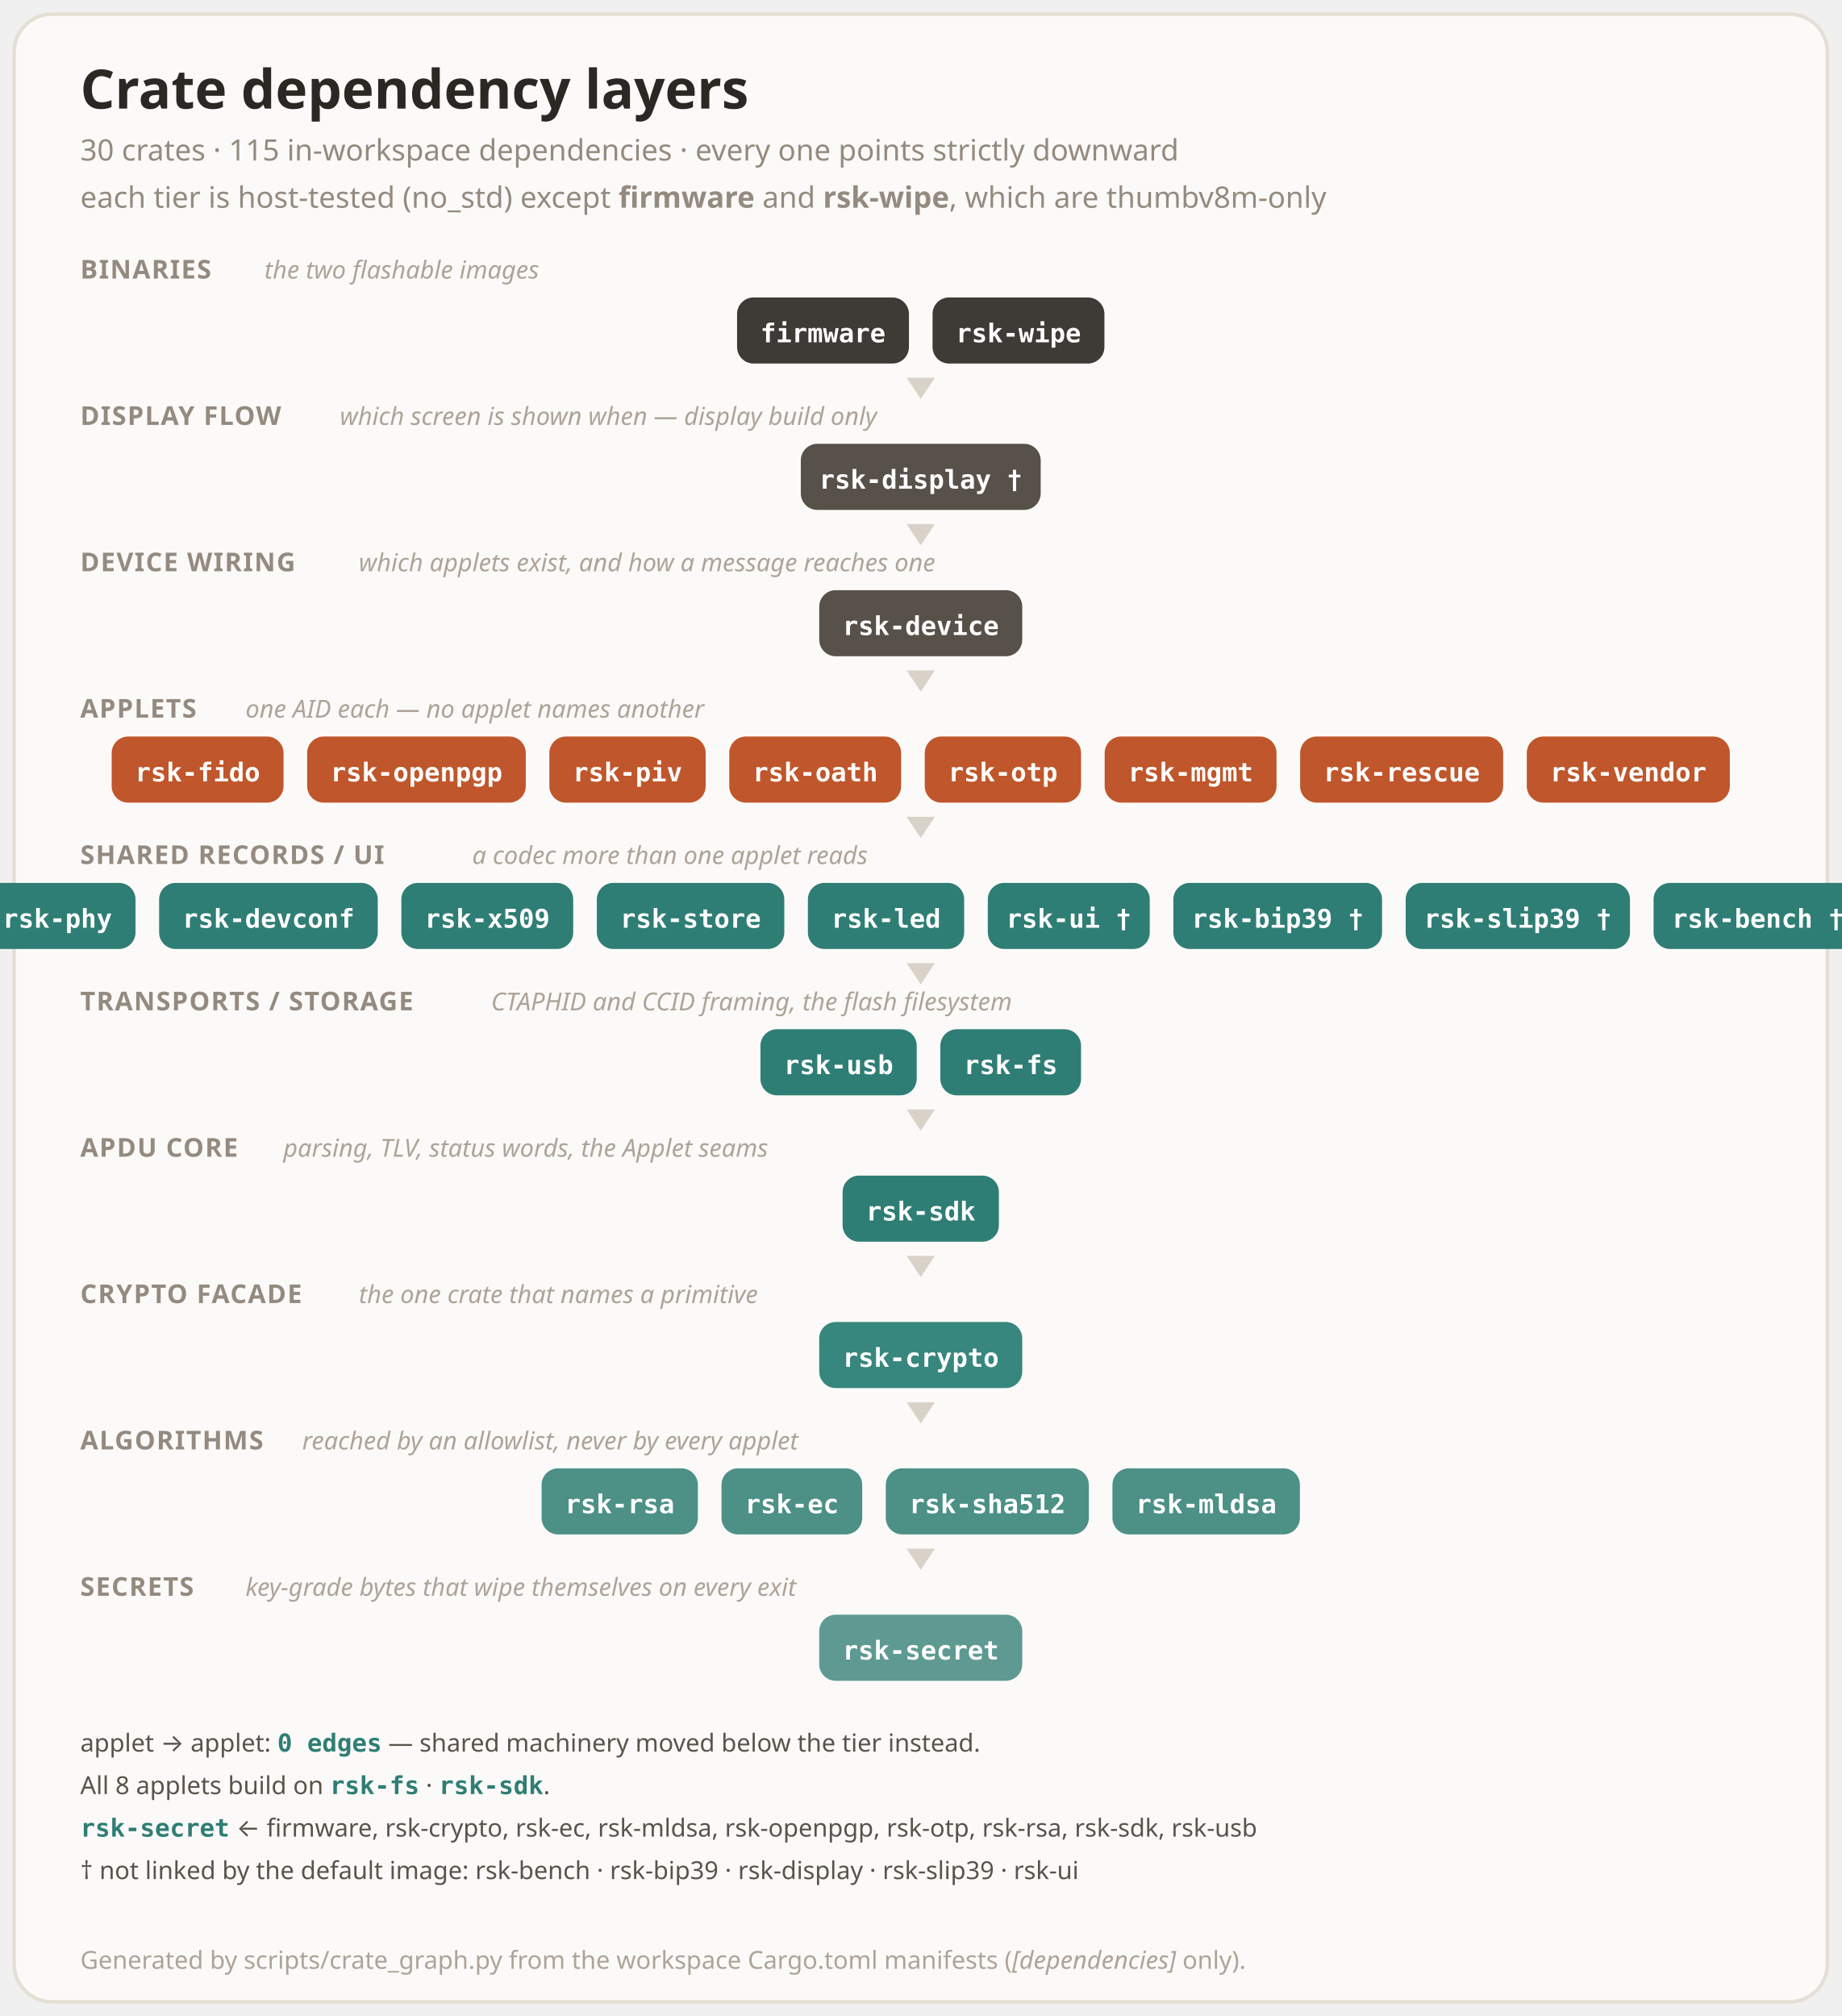
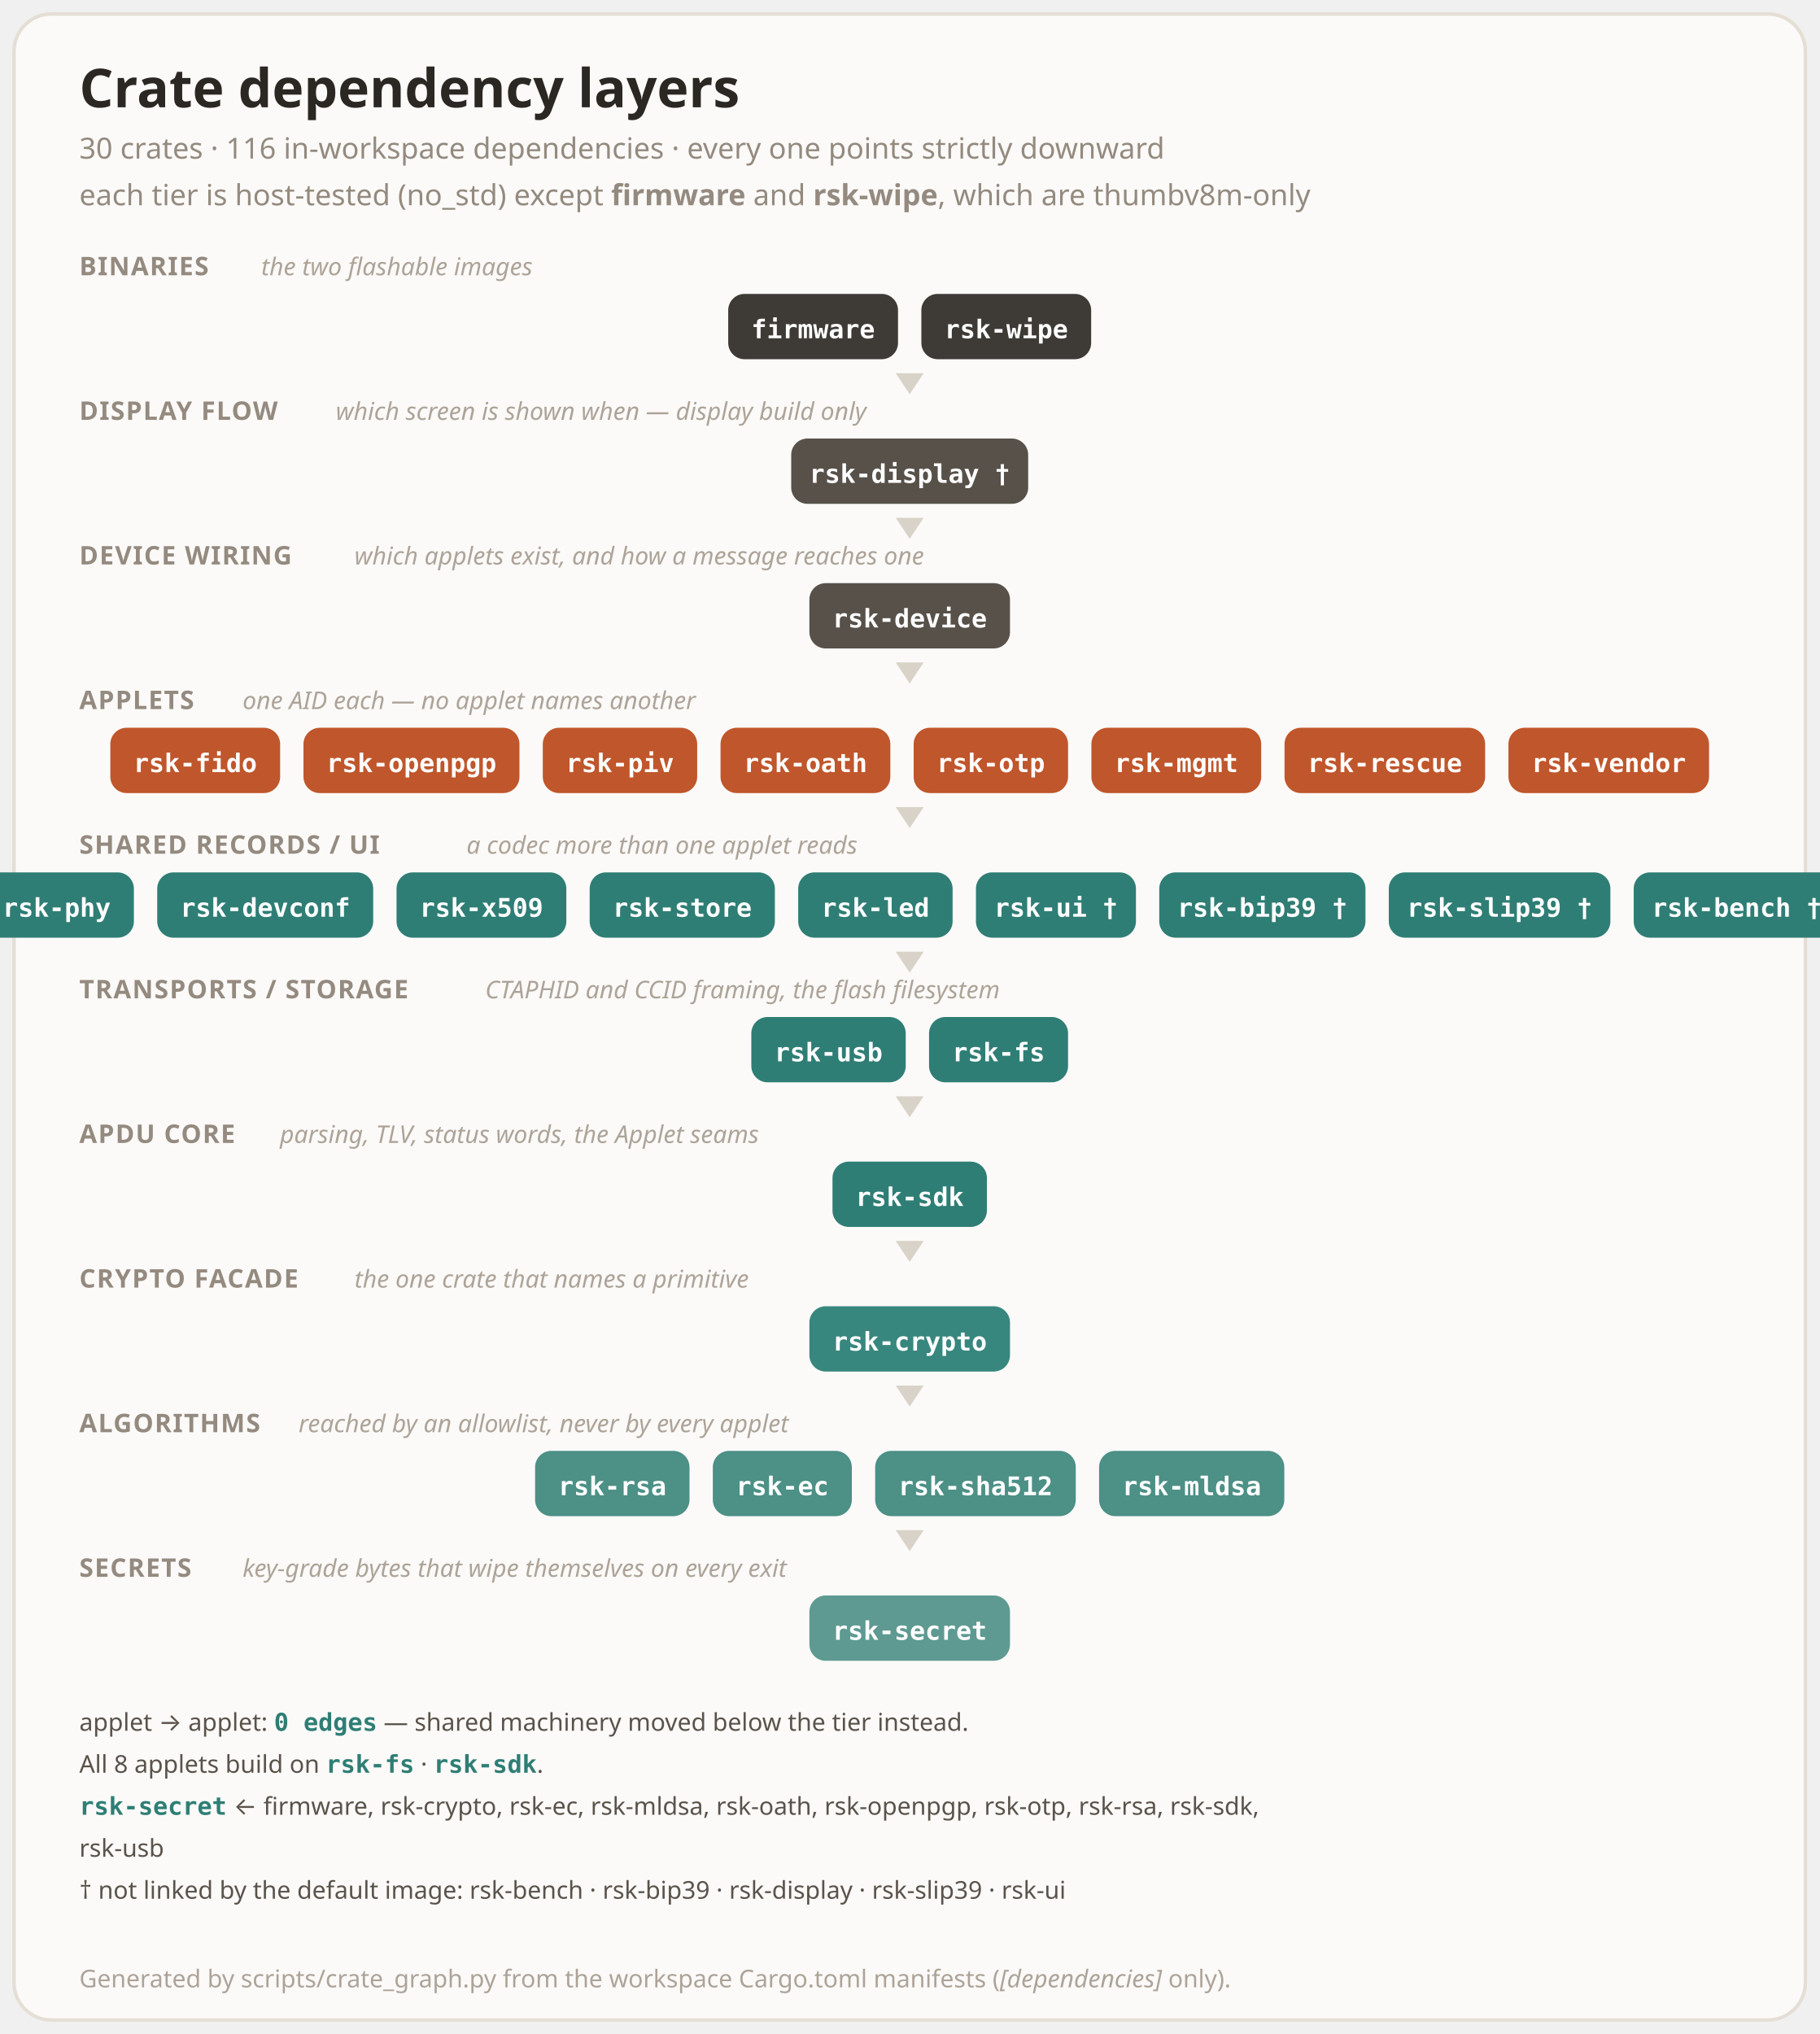
- <svg xmlns="http://www.w3.org/2000/svg" viewBox="0 0 780 854" role="img" aria-labelledby="ttl dsc" font-family="'Segoe UI', system-ui, -apple-system, sans-serif">
+ <svg xmlns="http://www.w3.org/2000/svg" viewBox="0 0 780 872" role="img" aria-labelledby="ttl dsc" font-family="'Segoe UI', system-ui, -apple-system, sans-serif">
  <defs>
    <style>
      .h1{font-size:23px;font-weight:700;fill:#2B2723}
      .sub{font-size:12.5px;fill:#948A7F}
      .sub2{font-size:10.5px;fill:#ADA398;font-style:italic}
      .tier{font-size:11px;font-weight:700;fill:#948A7F;letter-spacing:.5px}
      .node{font-size:11px;font-weight:700;fill:#fff;font-family:'SF Mono','Roboto Mono',ui-monospace,monospace}
      .note{font-size:10.5px;fill:#5A534B}
      .notek{font-family:'SF Mono','Roboto Mono',ui-monospace,monospace;font-weight:700;fill:#2F7E75}
      .arw{fill:#D9D2C8}
      .foot{font-size:10.5px;fill:#ADA398}
    </style>
  </defs>
-   <rect x="6" y="6" width="768" height="842" rx="16" fill="#FBFAF8" stroke="#E4DED5" stroke-width="1.5" />
+   <rect x="6" y="6" width="768" height="860" rx="16" fill="#FBFAF8" stroke="#E4DED5" stroke-width="1.5" />
  <text class="h1" x="34" y="46">Crate dependency layers</text>
-   <text class="sub" x="34" y="68">30 crates · 115 in-workspace dependencies · every one points strictly downward</text>
+   <text class="sub" x="34" y="68">30 crates · 116 in-workspace dependencies · every one points strictly downward</text>
  <text class="sub" x="34" y="88">each tier is host-tested (no_std) except <tspan font-weight="700">firmware</tspan> and <tspan font-weight="700">rsk-wipe</tspan>, which are thumbv8m-only</text>
  <text class="tier" x="34" y="118">BINARIES</text>
  <text class="sub2" x="112" y="118">the two flashable images</text>
  <rect x="312.2" y="126" width="72.8" height="28" rx="7" fill="#3E3A36" />
  <text class="node" x="348.6" y="145" text-anchor="middle">firmware</text>
  <rect x="395.0" y="126" width="72.8" height="28" rx="7" fill="#3E3A36" />
  <text class="node" x="431.4" y="145" text-anchor="middle">rsk-wipe</text>
  <path class="arw" d="M390 160 l6 0 -6 9 -6 -9 z" />
  <text class="tier" x="34" y="180">DISPLAY FLOW</text>
  <text class="sub2" x="144" y="180">which screen is shown when — display build only</text>
  <rect x="339.2" y="188" width="101.6" height="28" rx="7" fill="#57514A" />
  <text class="node" x="390.0" y="207" text-anchor="middle">rsk-display †</text>
  <path class="arw" d="M390 222 l6 0 -6 9 -6 -9 z" />
  <text class="tier" x="34" y="242">DEVICE WIRING</text>
  <text class="sub2" x="152" y="242">which applets exist, and how a message reaches one</text>
  <rect x="347.0" y="250" width="86.0" height="28" rx="7" fill="#57514A" />
  <text class="node" x="390.0" y="269" text-anchor="middle">rsk-device</text>
  <path class="arw" d="M390 284 l6 0 -6 9 -6 -9 z" />
  <text class="tier" x="34" y="304">APPLETS</text>
  <text class="sub2" x="104" y="304">one AID each — no applet names another</text>
  <rect x="47.3" y="312" width="72.8" height="28" rx="7" fill="#C0562B" />
  <text class="node" x="83.7" y="331" text-anchor="middle">rsk-fido</text>
  <rect x="130.1" y="312" width="92.6" height="28" rx="7" fill="#C0562B" />
  <text class="node" x="176.4" y="331" text-anchor="middle">rsk-openpgp</text>
  <rect x="232.7" y="312" width="66.2" height="28" rx="7" fill="#C0562B" />
  <text class="node" x="265.8" y="331" text-anchor="middle">rsk-piv</text>
  <rect x="308.9" y="312" width="72.8" height="28" rx="7" fill="#C0562B" />
  <text class="node" x="345.3" y="331" text-anchor="middle">rsk-oath</text>
  <rect x="391.7" y="312" width="66.2" height="28" rx="7" fill="#C0562B" />
  <text class="node" x="424.8" y="331" text-anchor="middle">rsk-otp</text>
  <rect x="467.9" y="312" width="72.8" height="28" rx="7" fill="#C0562B" />
  <text class="node" x="504.3" y="331" text-anchor="middle">rsk-mgmt</text>
  <rect x="550.7" y="312" width="86.0" height="28" rx="7" fill="#C0562B" />
  <text class="node" x="593.7" y="331" text-anchor="middle">rsk-rescue</text>
  <rect x="646.7" y="312" width="86.0" height="28" rx="7" fill="#C0562B" />
  <text class="node" x="689.7" y="331" text-anchor="middle">rsk-vendor</text>
  <path class="arw" d="M390 346 l6 0 -6 9 -6 -9 z" />
  <text class="tier" x="34" y="366">SHARED RECORDS / UI</text>
  <text class="sub2" x="200" y="366">a codec more than one applet reads</text>
  <rect x="-8.8" y="374" width="66.2" height="28" rx="7" fill="#2F7E75" />
  <text class="node" x="24.3" y="393" text-anchor="middle">rsk-phy</text>
  <rect x="67.4" y="374" width="92.6" height="28" rx="7" fill="#2F7E75" />
  <text class="node" x="113.7" y="393" text-anchor="middle">rsk-devconf</text>
  <rect x="170.0" y="374" width="72.8" height="28" rx="7" fill="#2F7E75" />
  <text class="node" x="206.4" y="393" text-anchor="middle">rsk-x509</text>
  <rect x="252.8" y="374" width="79.4" height="28" rx="7" fill="#2F7E75" />
  <text class="node" x="292.5" y="393" text-anchor="middle">rsk-store</text>
  <rect x="342.2" y="374" width="66.2" height="28" rx="7" fill="#2F7E75" />
  <text class="node" x="375.3" y="393" text-anchor="middle">rsk-led</text>
  <rect x="418.4" y="374" width="68.6" height="28" rx="7" fill="#2F7E75" />
  <text class="node" x="452.7" y="393" text-anchor="middle">rsk-ui †</text>
  <rect x="497.0" y="374" width="88.4" height="28" rx="7" fill="#2F7E75" />
  <text class="node" x="541.2" y="393" text-anchor="middle">rsk-bip39 †</text>
  <rect x="595.4" y="374" width="95.0" height="28" rx="7" fill="#2F7E75" />
  <text class="node" x="642.9" y="393" text-anchor="middle">rsk-slip39 †</text>
  <rect x="700.4" y="374" width="88.4" height="28" rx="7" fill="#2F7E75" />
  <text class="node" x="744.6" y="393" text-anchor="middle">rsk-bench †</text>
  <path class="arw" d="M390 408 l6 0 -6 9 -6 -9 z" />
  <text class="tier" x="34" y="428">TRANSPORTS / STORAGE</text>
  <text class="sub2" x="208" y="428">CTAPHID and CCID framing, the flash filesystem</text>
  <rect x="322.1" y="436" width="66.2" height="28" rx="7" fill="#2F7E75" />
  <text class="node" x="355.2" y="455" text-anchor="middle">rsk-usb</text>
  <rect x="398.3" y="436" width="59.6" height="28" rx="7" fill="#2F7E75" />
  <text class="node" x="428.1" y="455" text-anchor="middle">rsk-fs</text>
  <path class="arw" d="M390 470 l6 0 -6 9 -6 -9 z" />
  <text class="tier" x="34" y="490">APDU CORE</text>
  <text class="sub2" x="120" y="490">parsing, TLV, status words, the Applet seams</text>
  <rect x="356.9" y="498" width="66.2" height="28" rx="7" fill="#2F7E75" />
  <text class="node" x="390.0" y="517" text-anchor="middle">rsk-sdk</text>
  <path class="arw" d="M390 532 l6 0 -6 9 -6 -9 z" />
  <text class="tier" x="34" y="552">CRYPTO FACADE</text>
  <text class="sub2" x="152" y="552">the one crate that names a primitive</text>
  <rect x="347.0" y="560" width="86.0" height="28" rx="7" fill="#37877E" />
  <text class="node" x="390.0" y="579" text-anchor="middle">rsk-crypto</text>
  <path class="arw" d="M390 594 l6 0 -6 9 -6 -9 z" />
  <text class="tier" x="34" y="614">ALGORITHMS</text>
  <text class="sub2" x="128" y="614">reached by an allowlist, never by every applet</text>
  <rect x="229.4" y="622" width="66.2" height="28" rx="7" fill="#4C9086" />
  <text class="node" x="262.5" y="641" text-anchor="middle">rsk-rsa</text>
  <rect x="305.6" y="622" width="59.6" height="28" rx="7" fill="#4C9086" />
  <text class="node" x="335.4" y="641" text-anchor="middle">rsk-ec</text>
  <rect x="375.2" y="622" width="86.0" height="28" rx="7" fill="#4C9086" />
  <text class="node" x="418.2" y="641" text-anchor="middle">rsk-sha512</text>
  <rect x="471.2" y="622" width="79.4" height="28" rx="7" fill="#4C9086" />
  <text class="node" x="510.9" y="641" text-anchor="middle">rsk-mldsa</text>
  <path class="arw" d="M390 656 l6 0 -6 9 -6 -9 z" />
  <text class="tier" x="34" y="676">SECRETS</text>
  <text class="sub2" x="104" y="676">key-grade bytes that wipe themselves on every exit</text>
  <rect x="347.0" y="684" width="86.0" height="28" rx="7" fill="#5E9A92" />
  <text class="node" x="390.0" y="703" text-anchor="middle">rsk-secret</text>
  <text class="note" x="34" y="742">applet → applet: <tspan class="notek">0 edges</tspan> — shared machinery moved below the tier instead.</text>
  <text class="note" x="34" y="760">All 8 applets build on <tspan class="notek">rsk-fs</tspan> · <tspan class="notek">rsk-sdk</tspan>.</text>
  <text class="note" x="34" y="778">
-     <tspan class="notek">rsk-secret</tspan> ← firmware, rsk-crypto, rsk-ec, rsk-mldsa, rsk-openpgp, rsk-otp, rsk-rsa, rsk-sdk, rsk-usb</text>
-   <text class="note" x="34" y="796">† not linked by the default image: rsk-bench · rsk-bip39 · rsk-display · rsk-slip39 · rsk-ui</text>
-   <text class="foot" x="34" y="834">Generated by scripts/crate_graph.py from the workspace Cargo.toml manifests (<tspan font-style="italic">[dependencies]</tspan> only).</text>
+     <tspan class="notek">rsk-secret</tspan> ← firmware, rsk-crypto, rsk-ec, rsk-mldsa, rsk-oath, rsk-openpgp, rsk-otp, rsk-rsa, rsk-sdk,</text>
+   <text class="note" x="34" y="796">  rsk-usb</text>
+   <text class="note" x="34" y="814">† not linked by the default image: rsk-bench · rsk-bip39 · rsk-display · rsk-slip39 · rsk-ui</text>
+   <text class="foot" x="34" y="852">Generated by scripts/crate_graph.py from the workspace Cargo.toml manifests (<tspan font-style="italic">[dependencies]</tspan> only).</text>
</svg>
